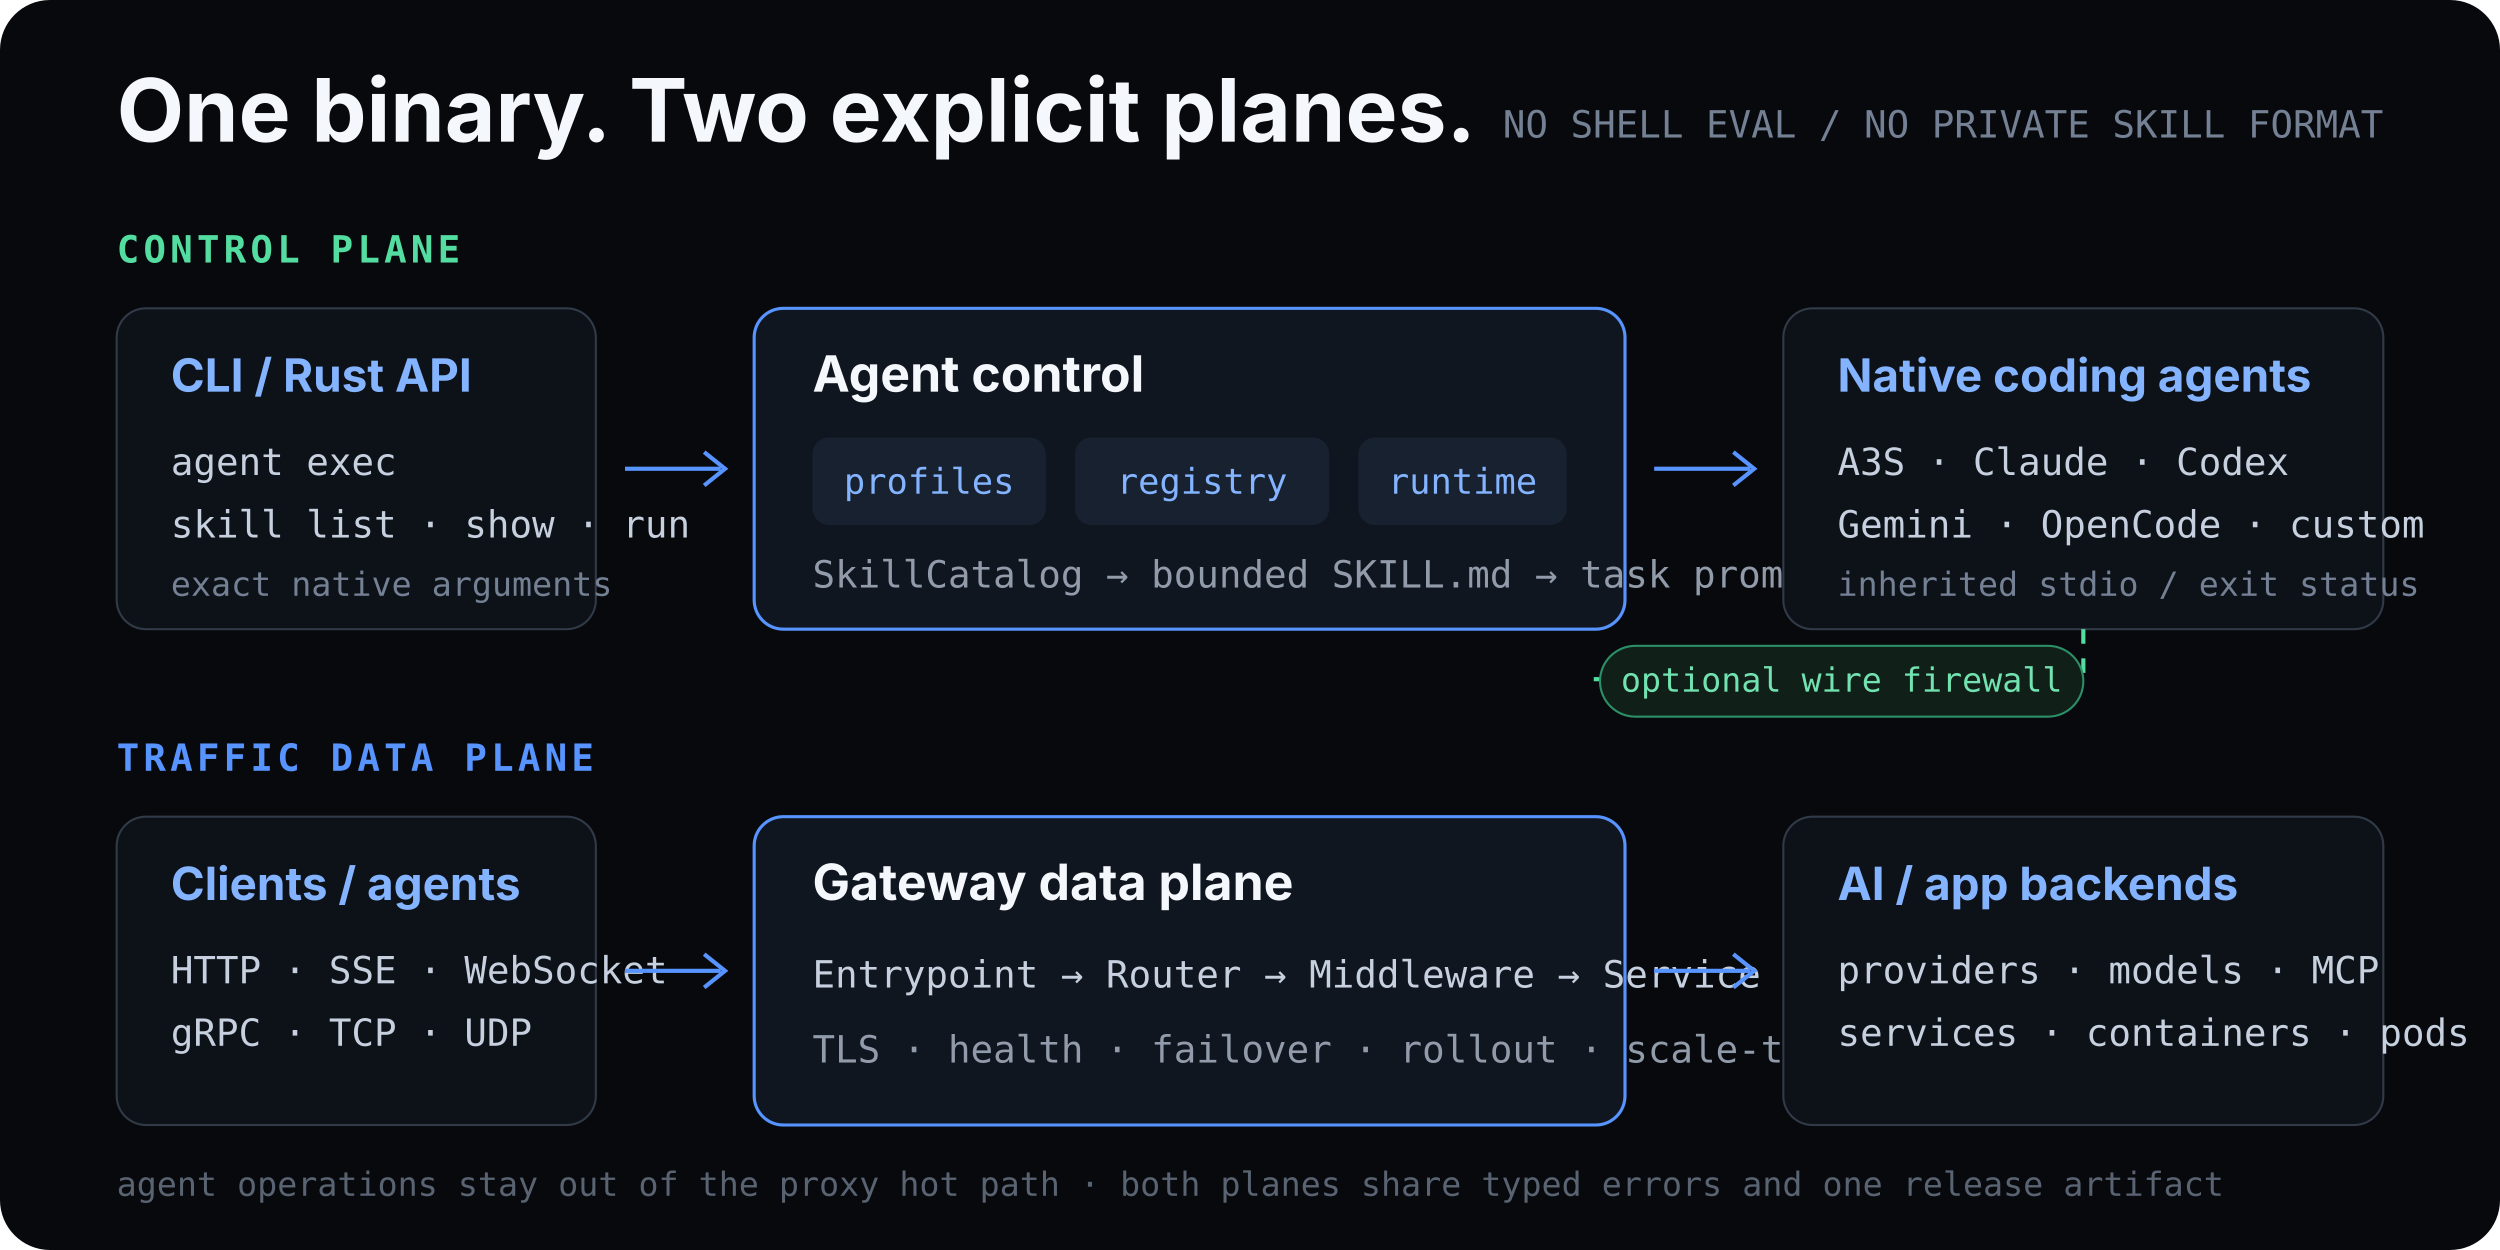
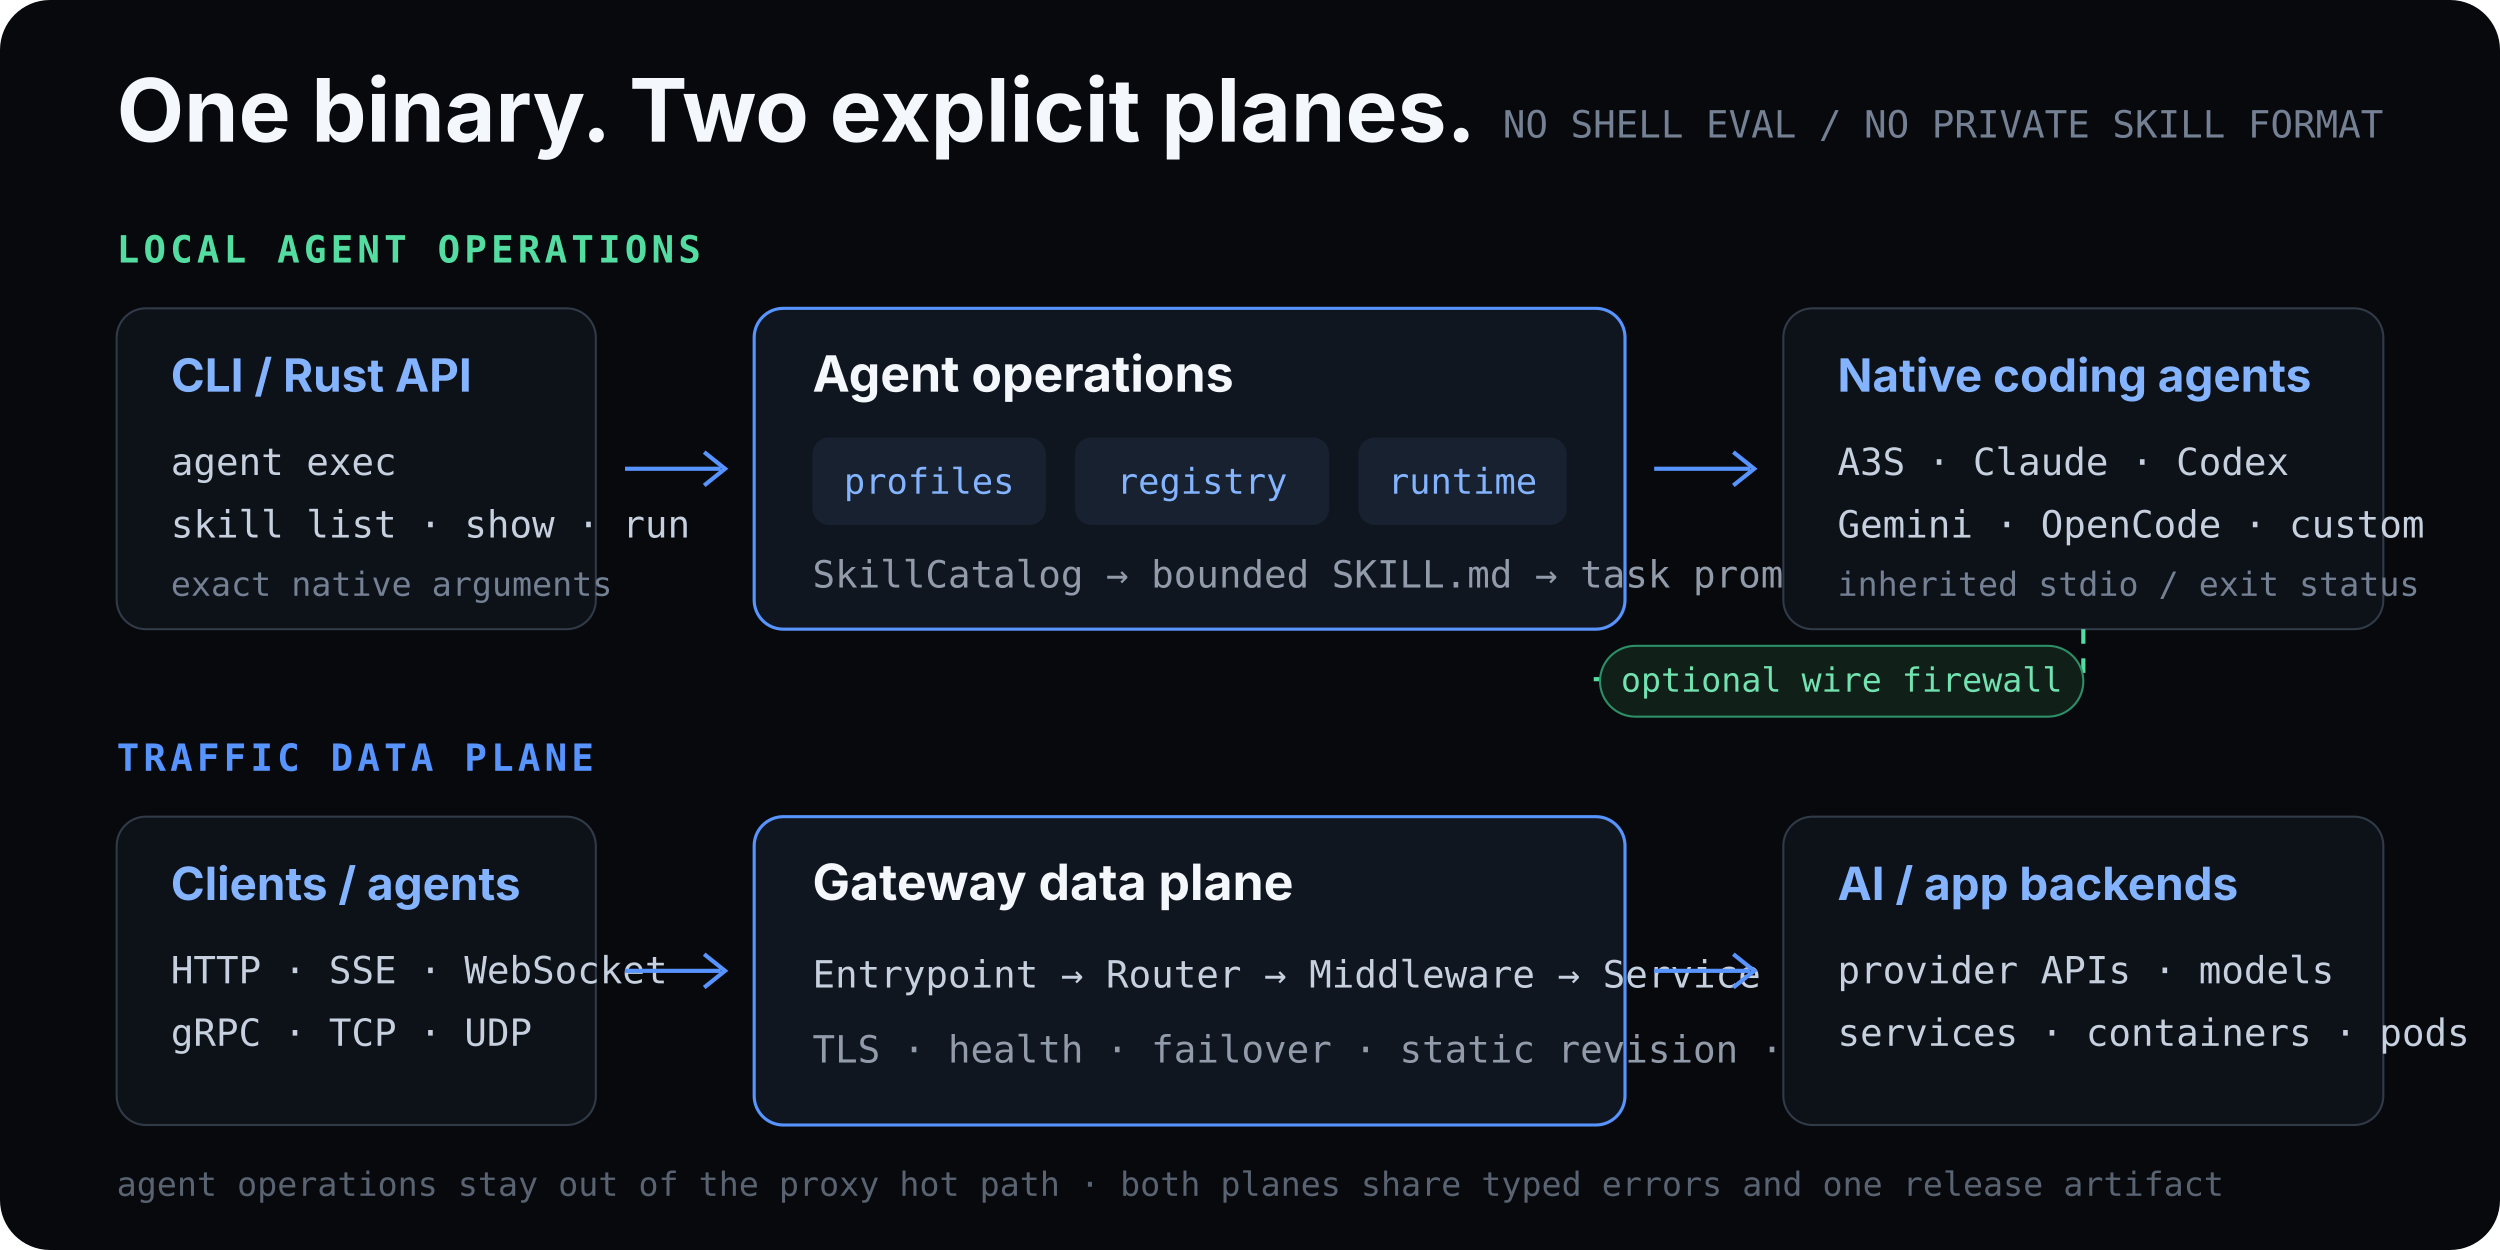
<svg xmlns="http://www.w3.org/2000/svg" width="1200" height="600" viewBox="0 0 1200 600" role="img" aria-labelledby="title desc">
  <rect width="1200" height="600" rx="24" fill="#07090d" />
  <text x="56" y="68" fill="#f4f7fb" font-family="-apple-system, BlinkMacSystemFont, Segoe UI, sans-serif" font-size="42" font-weight="700">One binary. Two explicit planes.</text>
  <text x="1144" y="66" text-anchor="end" fill="#748093" font-family="ui-monospace, SFMono-Regular, Menlo, monospace" font-size="18">NO SHELL EVAL / NO PRIVATE SKILL FORMAT</text>
  <g id="control-plane">
-     <text x="56" y="126" fill="#54dda1" font-family="ui-monospace, SFMono-Regular, Menlo, monospace" font-size="18" font-weight="700" letter-spacing="2">CONTROL PLANE</text>
+     <text x="56" y="126" fill="#54dda1" font-family="ui-monospace, SFMono-Regular, Menlo, monospace" font-size="18" font-weight="700" letter-spacing="2">LOCAL AGENT OPERATIONS</text>
    <rect x="56" y="148" width="230" height="154" rx="14" fill="#0d1118" stroke="#313a47" />
    <text x="82" y="188" fill="#84b4ff" font-family="-apple-system, BlinkMacSystemFont, Segoe UI, sans-serif" font-size="22" font-weight="650">CLI / Rust API</text>
    <text x="82" y="228" fill="#c6d0de" font-family="ui-monospace, SFMono-Regular, Menlo, monospace" font-size="18">agent exec</text>
    <text x="82" y="258" fill="#c6d0de" font-family="ui-monospace, SFMono-Regular, Menlo, monospace" font-size="18">skill list · show · run</text>
    <text x="82" y="286" fill="#748093" font-family="ui-monospace, SFMono-Regular, Menlo, monospace" font-size="16">exact native arguments</text>
    <path d="M300 225H346" stroke="#5794ff" stroke-width="2" />
    <path d="M338 217L348 225 338 233" fill="none" stroke="#5794ff" stroke-width="2" />
    <rect x="362" y="148" width="418" height="154" rx="14" fill="#101620" stroke="#5794ff" stroke-width="1.5" />
-     <text x="390" y="188" fill="#f4f7fb" font-family="-apple-system, BlinkMacSystemFont, Segoe UI, sans-serif" font-size="24" font-weight="700">Agent control</text>
+     <text x="390" y="188" fill="#f4f7fb" font-family="-apple-system, BlinkMacSystemFont, Segoe UI, sans-serif" font-size="24" font-weight="700">Agent operations</text>
    <rect x="390" y="210" width="112" height="42" rx="8" fill="#172130" />
    <text x="446" y="237" text-anchor="middle" fill="#84b4ff" font-family="ui-monospace, SFMono-Regular, Menlo, monospace" font-size="17">profiles</text>
    <rect x="516" y="210" width="122" height="42" rx="8" fill="#172130" />
    <text x="577" y="237" text-anchor="middle" fill="#84b4ff" font-family="ui-monospace, SFMono-Regular, Menlo, monospace" font-size="17">registry</text>
    <rect x="652" y="210" width="100" height="42" rx="8" fill="#172130" />
    <text x="702" y="237" text-anchor="middle" fill="#84b4ff" font-family="ui-monospace, SFMono-Regular, Menlo, monospace" font-size="17">runtime</text>
    <text x="390" y="282" fill="#919baa" font-family="ui-monospace, SFMono-Regular, Menlo, monospace" font-size="18">SkillCatalog → bounded SKILL.md → task prompt</text>
    <path d="M794 225H840" stroke="#5794ff" stroke-width="2" />
    <path d="M832 217L842 225 832 233" fill="none" stroke="#5794ff" stroke-width="2" />
    <rect x="856" y="148" width="288" height="154" rx="14" fill="#0d1118" stroke="#313a47" />
    <text x="882" y="188" fill="#84b4ff" font-family="-apple-system, BlinkMacSystemFont, Segoe UI, sans-serif" font-size="22" font-weight="650">Native coding agents</text>
    <text x="882" y="228" fill="#c6d0de" font-family="ui-monospace, SFMono-Regular, Menlo, monospace" font-size="18">A3S · Claude · Codex</text>
    <text x="882" y="258" fill="#c6d0de" font-family="ui-monospace, SFMono-Regular, Menlo, monospace" font-size="18">Gemini · OpenCode · custom</text>
    <text x="882" y="286" fill="#748093" font-family="ui-monospace, SFMono-Regular, Menlo, monospace" font-size="16">inherited stdio / exit status</text>
  </g>
  <g id="bridge">
    <path d="M1000 302V326H760" fill="none" stroke="#54dda1" stroke-width="2" stroke-dasharray="7 7" />
    <rect x="768" y="310" width="232" height="34" rx="17" fill="#102019" stroke="#2c8f67" />
    <text x="884" y="332" text-anchor="middle" fill="#72e2b0" font-family="ui-monospace, SFMono-Regular, Menlo, monospace" font-size="16">optional wire firewall</text>
  </g>
  <g id="data-plane">
    <text x="56" y="370" fill="#5794ff" font-family="ui-monospace, SFMono-Regular, Menlo, monospace" font-size="18" font-weight="700" letter-spacing="2">TRAFFIC DATA PLANE</text>
    <rect x="56" y="392" width="230" height="148" rx="14" fill="#0d1118" stroke="#313a47" />
    <text x="82" y="432" fill="#84b4ff" font-family="-apple-system, BlinkMacSystemFont, Segoe UI, sans-serif" font-size="22" font-weight="650">Clients / agents</text>
    <text x="82" y="472" fill="#c6d0de" font-family="ui-monospace, SFMono-Regular, Menlo, monospace" font-size="18">HTTP · SSE · WebSocket</text>
    <text x="82" y="502" fill="#c6d0de" font-family="ui-monospace, SFMono-Regular, Menlo, monospace" font-size="18">gRPC · TCP · UDP</text>
    <path d="M300 466H346" stroke="#5794ff" stroke-width="2" />
    <path d="M338 458L348 466 338 474" fill="none" stroke="#5794ff" stroke-width="2" />
    <rect x="362" y="392" width="418" height="148" rx="14" fill="#101620" stroke="#5794ff" stroke-width="1.5" />
    <text x="390" y="432" fill="#f4f7fb" font-family="-apple-system, BlinkMacSystemFont, Segoe UI, sans-serif" font-size="24" font-weight="700">Gateway data plane</text>
    <text x="390" y="474" fill="#c6d0de" font-family="ui-monospace, SFMono-Regular, Menlo, monospace" font-size="18">Entrypoint → Router → Middleware → Service</text>
-     <text x="390" y="510" fill="#919baa" font-family="ui-monospace, SFMono-Regular, Menlo, monospace" font-size="18">TLS · health · failover · rollout · scale-to-zero</text>
+     <text x="390" y="510" fill="#919baa" font-family="ui-monospace, SFMono-Regular, Menlo, monospace" font-size="18">TLS · health · failover · static revision · scale signals</text>
    <path d="M794 466H840" stroke="#5794ff" stroke-width="2" />
    <path d="M832 458L842 466 832 474" fill="none" stroke="#5794ff" stroke-width="2" />
    <rect x="856" y="392" width="288" height="148" rx="14" fill="#0d1118" stroke="#313a47" />
    <text x="882" y="432" fill="#84b4ff" font-family="-apple-system, BlinkMacSystemFont, Segoe UI, sans-serif" font-size="22" font-weight="650">AI / app backends</text>
-     <text x="882" y="472" fill="#c6d0de" font-family="ui-monospace, SFMono-Regular, Menlo, monospace" font-size="18">providers · models · MCP</text>
+     <text x="882" y="472" fill="#c6d0de" font-family="ui-monospace, SFMono-Regular, Menlo, monospace" font-size="18">provider APIs · models</text>
    <text x="882" y="502" fill="#c6d0de" font-family="ui-monospace, SFMono-Regular, Menlo, monospace" font-size="18">services · containers · pods</text>
  </g>
  <text x="56" y="574" fill="#596371" font-family="ui-monospace, SFMono-Regular, Menlo, monospace" font-size="16">agent operations stay out of the proxy hot path · both planes share typed errors and one release artifact</text>
</svg>
